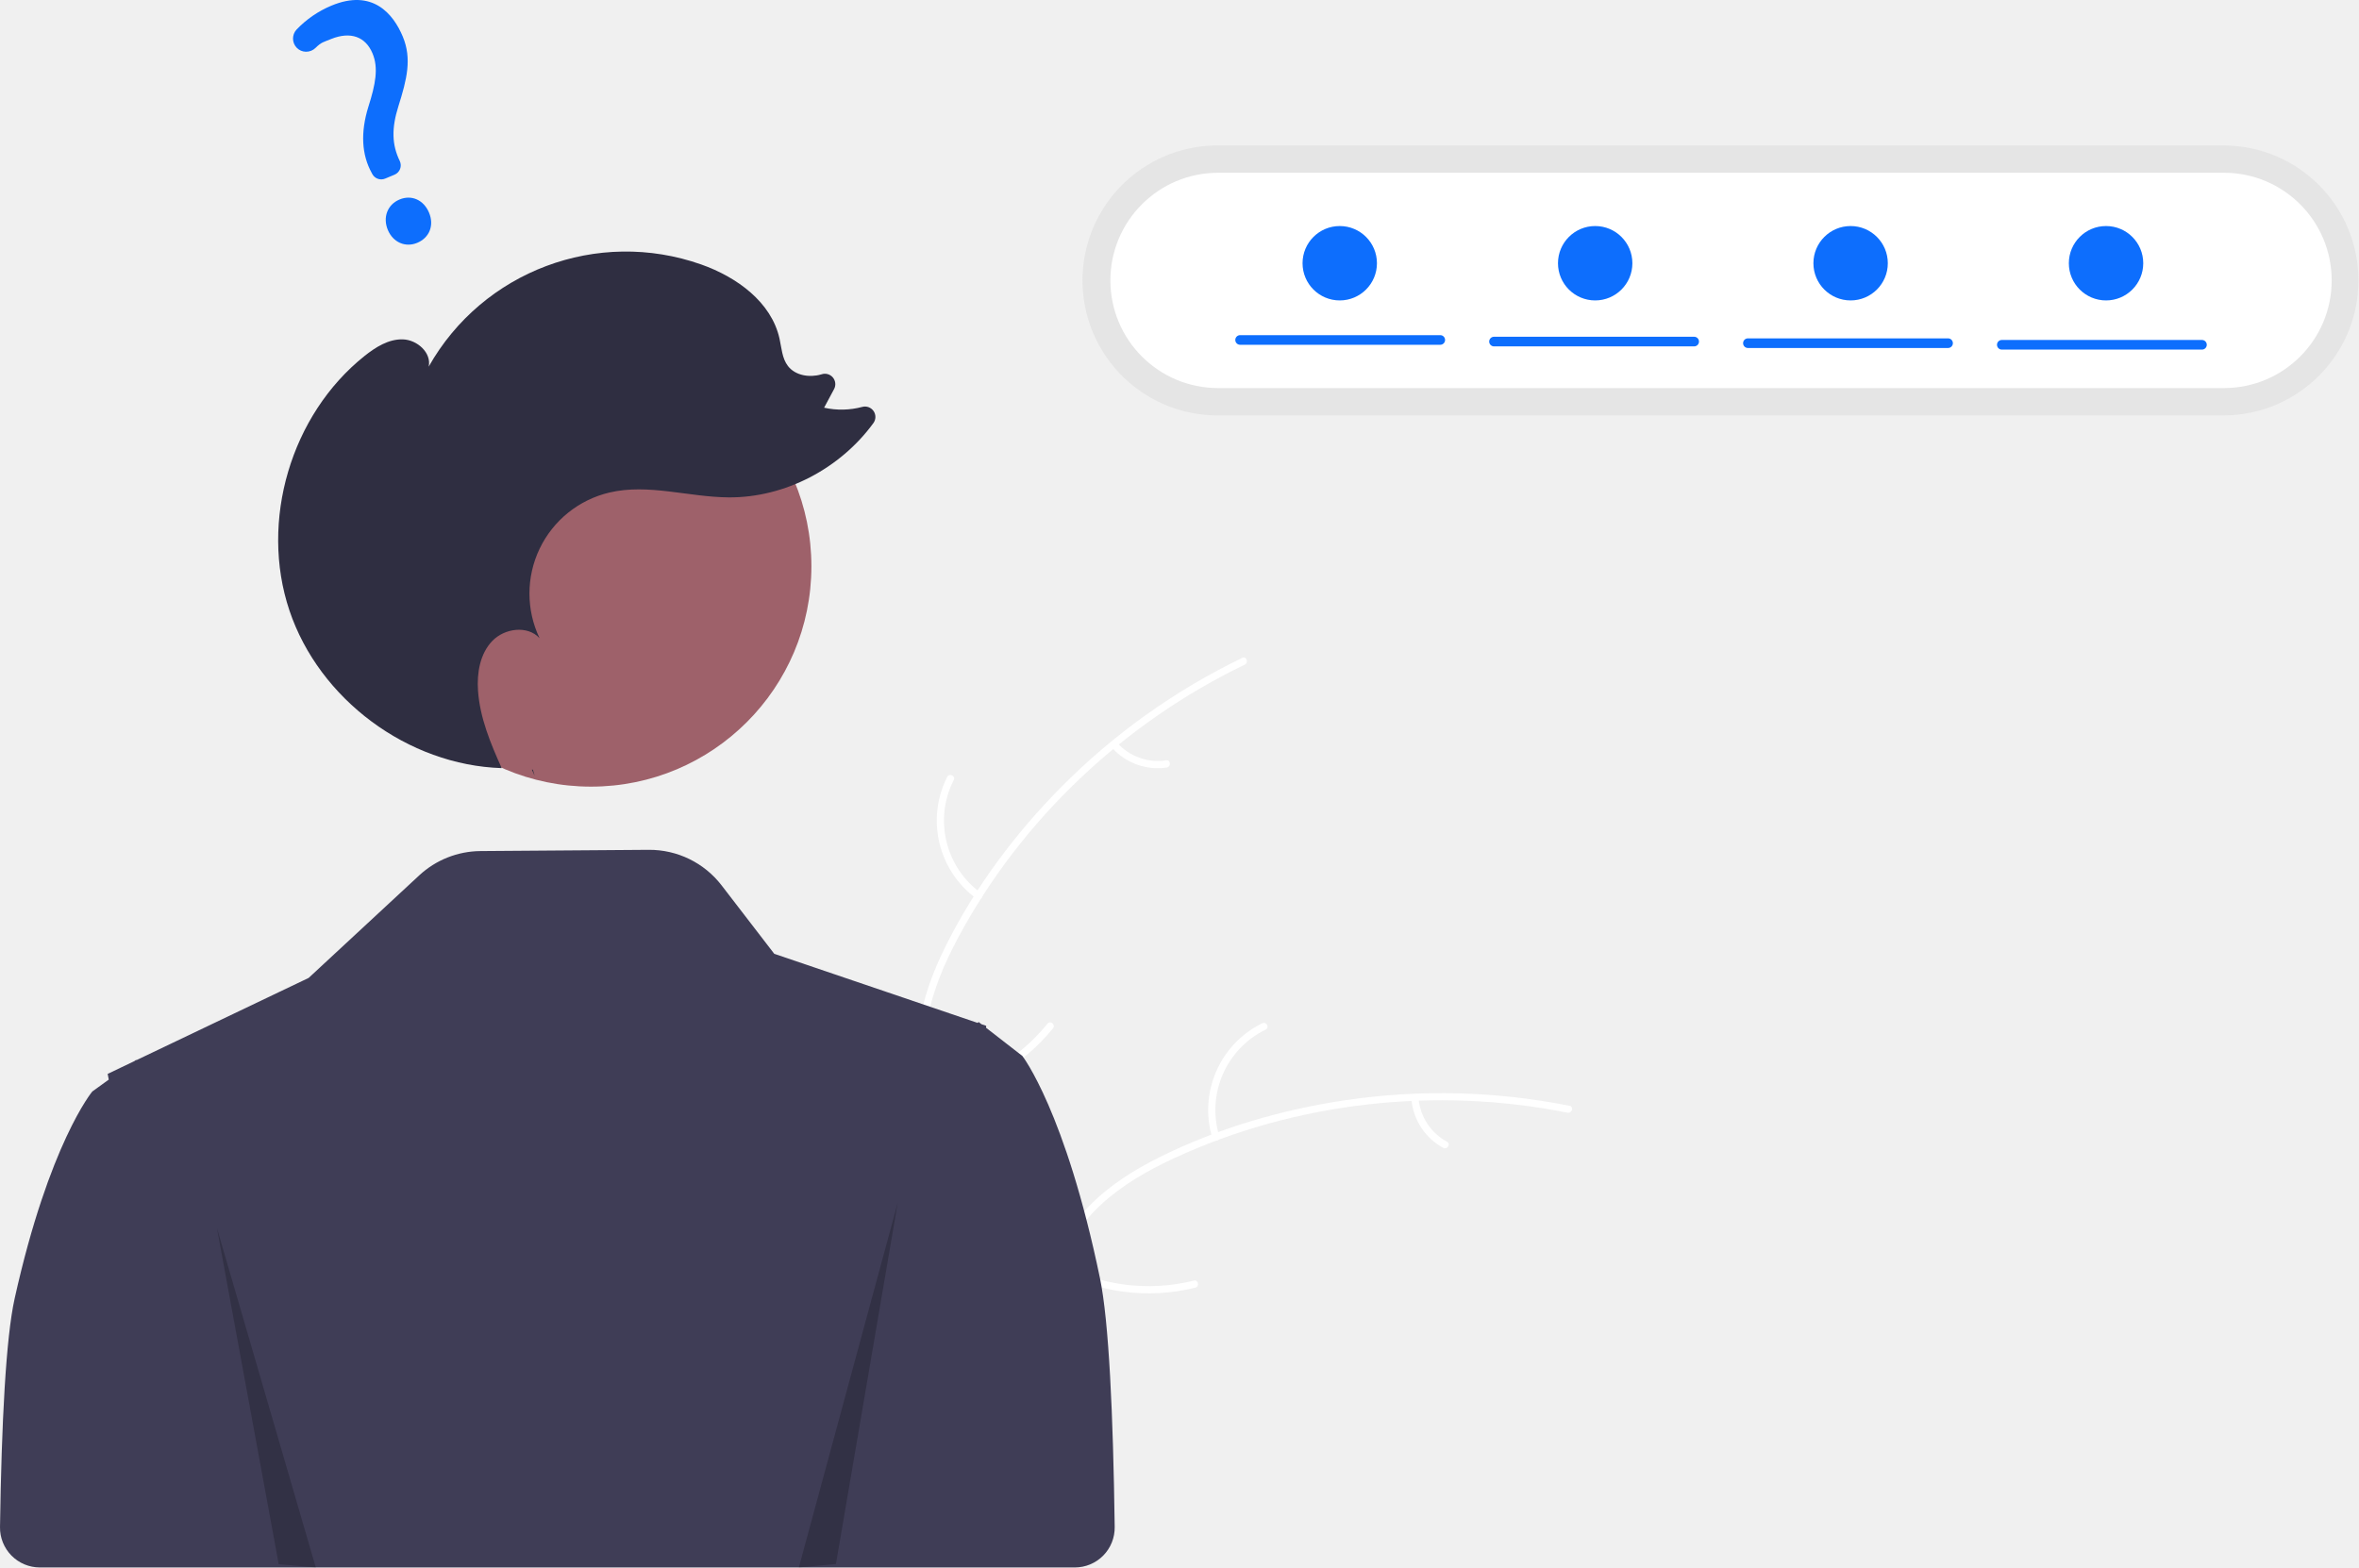
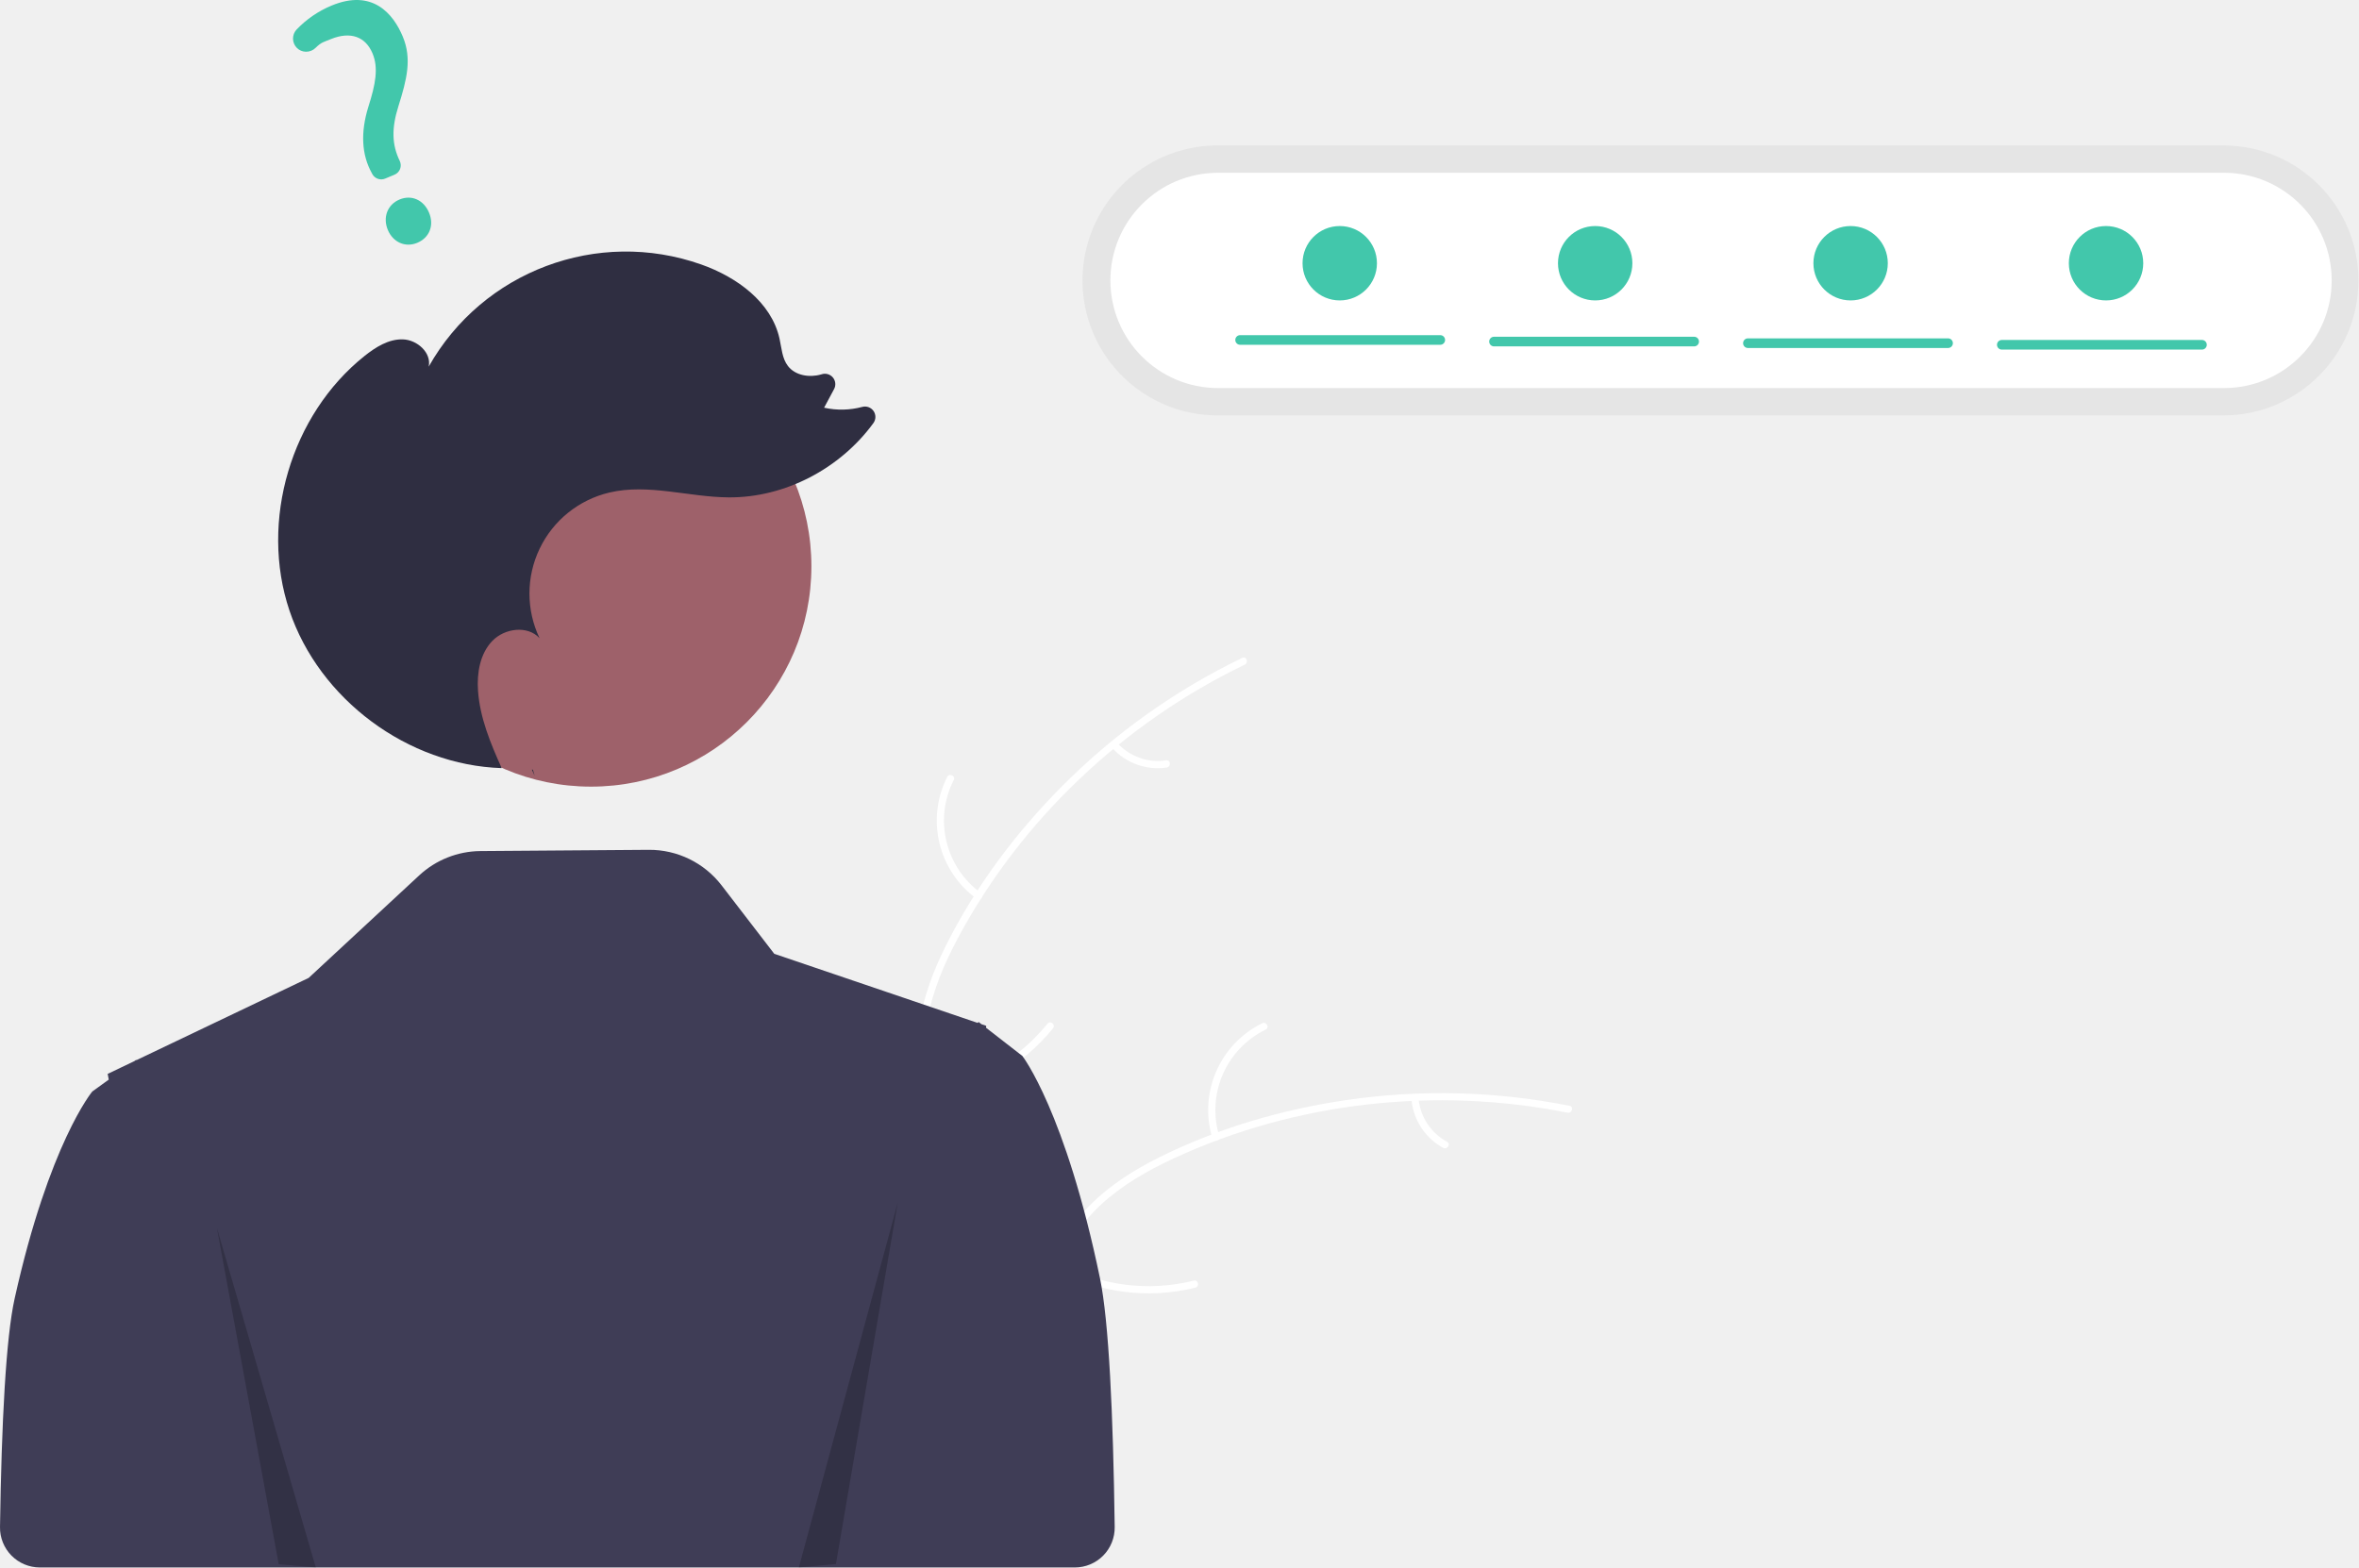
<svg xmlns="http://www.w3.org/2000/svg" data-name="Layer 1" width="951.235" height="632.162" viewBox="0 0 951.235 632.162">
  <path d="M465.591,496.884c32.599-57.345,94.782-101.377,160.608-97.135a303.919,303.919,0,0,0-79.931,192.744c-1.081,27.644.595,58.502-17.759,79.201-11.42,12.88-28.877,19.117-46.04,20.426-17.164,1.308-34.324-1.793-51.259-4.881l-4.108,1.261C425.537,622.556,432.992,554.23,465.591,496.884Z" transform="translate(-124.3823 -133.0693)" fill="#f0f0f0" />
  <path d="M626.297,401.13C577.62,424.563,536.113,463.7,510.633,511.429c-5.509,10.319-10.199,21.266-12.244,32.841-2.047,11.58-.617,22.603,3.338,33.602,3.616,10.055,8.479,19.921,9.588,30.68,1.169,11.34-3.004,21.944-10.515,30.359-9.19,10.296-21.531,16.677-33.817,22.497-13.641,6.462-27.912,12.958-37.573,25.019-1.171,1.461-3.37-.441-2.201-1.9,16.809-20.983,45.583-24.928,65.536-41.831,9.31-7.887,16.3-18.628,15.859-31.214-.386-11.005-5.392-21.184-9.141-31.333-3.937-10.657-5.9-21.372-4.488-32.734,1.444-11.622,5.716-22.776,10.937-33.191,11.774-23.488,27.887-45.051,46.345-63.691a264.375,264.375,0,0,1,73.099-52.155c1.681-.809,2.612,1.947.942,2.751Z" transform="translate(-124.3823 -133.0693)" fill="#fff" />
  <path d="M518.097,495.478a38.974,38.974,0,0,1-11.761-49.077c.851-1.666,3.48-.421,2.627,1.247a36.089,36.089,0,0,0,11.033,45.63c1.515,1.097-.393,3.291-1.9,2.201Z" transform="translate(-124.3823 -133.0693)" fill="#fff" />
  <path d="M499.222,573.016A75.118,75.118,0,0,0,546.783,545.906c1.176-1.457,3.375.444,2.201,1.9A78.134,78.134,0,0,1,499.435,575.915c-1.855.266-2.058-2.635-.213-2.899Z" transform="translate(-124.3823 -133.0693)" fill="#fff" />
  <path d="M574.907,432.685a22.061,22.061,0,0,0,19.718,7.03c1.851-.289,2.052,2.612.213,2.899a24.721,24.721,0,0,1-21.83-7.728,1.502,1.502,0,0,1-.151-2.05,1.461,1.461,0,0,1,2.05-.151Z" transform="translate(-124.3823 -133.0693)" fill="#fff" />
  <path d="M757.173,580.652c-1.151.213-2.302.427-3.463.662a290.53,290.53,0,0,0-45.425,12.557c-1.149.4-2.308.823-3.443,1.255a306.284,306.284,0,0,0-96.329,58.622,297.44,297.44,0,0,0-31.2,32.695c-13.196,16.123-26.221,34.654-43.465,45.166a51.028,51.028,0,0,1-5.552,3.01l-99.338-41.204c-.179-.207-.368-.392-.548-.599l-4.041-1.464c.451-.636.932-1.287,1.383-1.923.26-.37.542-.731.802-1.102.18-.244.362-.488.511-.718.06-.081.121-.162.171-.221.149-.23.311-.429.451-.636q4.02-5.465,8.13-10.892c.009-.023.009-.023.041-.036,20.951-27.516,44.382-53.525,71.017-75.151.802-.65,1.611-1.324,2.458-1.955a283.824,283.824,0,0,1,38.364-25.951,250.912,250.912,0,0,1,22.758-11.253A208.652,208.652,0,0,1,633.669,545.389c43.431-4.033,87.669,5.869,120.98,33.154C755.5,579.241,756.331,579.931,757.173,580.652Z" transform="translate(-124.3823 -133.0693)" fill="#f0f0f0" />
  <path d="M756.427,581.82c-52.975-10.597-109.678-4.339-158.759,18.43-10.611,4.923-20.947,10.84-29.549,18.85-8.606,8.014-14.101,17.676-17.565,28.839-3.167,10.205-5.224,21.011-10.816,30.269-5.895,9.758-15.61,15.712-26.674,17.909-13.537,2.688-27.232.352-40.545-2.397-14.782-3.053-30.088-6.459-45.063-2.646-1.814.462-2.425-2.381-.613-2.842,26.055-6.634,51.404,7.541,77.512,6.058,12.183-.692,24.23-5.06,31.455-15.374,6.318-9.019,8.449-20.16,11.566-30.521,3.273-10.879,8.157-20.616,16.124-28.838,8.151-8.41,18.277-14.744,28.715-19.916,23.542-11.665,49.39-19.181,75.35-22.951a264.375,264.375,0,0,1,89.766,2.367c1.83.366.913,3.127-.905,2.763Z" transform="translate(-124.3823 -133.0693)" fill="#fff" />
  <path d="M613.231,592.008a38.974,38.974,0,0,1,20.158-46.266c1.682-.817,3.032,1.759,1.347,2.577a36.089,36.089,0,0,0-18.663,43.076c.549,1.788-2.296,2.391-2.842.613Z" transform="translate(-124.3823 -133.0693)" fill="#fff" />
  <path d="M551.478,642.554a75.118,75.118,0,0,0,54.296,6.99c1.816-.456,2.427,2.387.613,2.842a78.135,78.135,0,0,1-56.485-7.388c-1.641-.905-.057-3.343,1.576-2.443Z" transform="translate(-124.3823 -133.0693)" fill="#fff" />
  <path d="M696.396,576.075a22.061,22.061,0,0,0,11.511,17.484c1.652.884.066,3.321-1.576,2.443a24.721,24.721,0,0,1-12.777-19.314,1.502,1.502,0,0,1,1.114-1.728,1.461,1.461,0,0,1,1.728,1.114Z" transform="translate(-124.3823 -133.0693)" fill="#fff" />
  <path d="M567.941,648.631c-13.912-67.267-31.302-89.694-31.302-89.694l-6.643-5.152-7.989-6.206.039-.798-1.895-.644-.445-.346-.729-.56-.117.126-.248.256-36.152-12.289-45.865-15.579L415.355,490.14a36.734,36.734,0,0,0-29.387-14.334l-67.829.502a36.734,36.734,0,0,0-24.71,9.801l-44.583,41.354-69.469,33.178-.117-.117-.729.521-10.734,5.132.443,2.306-6.643,4.794s-17.39,20.868-31.302,83.459c-3.539,15.926-5.281,50.09-5.91,92.188a16.069,16.069,0,0,0,16.062,16.307H511.494v-0H557.806a16.072,16.072,0,0,0,16.063-16.291C573.254,703.131,571.513,665.902,567.941,648.631Z" transform="translate(-124.3823 -133.0693)" fill="#3f3d56" />
  <path d="M615.548,191.732a54.431,54.431,0,1,0,0,108.861H1021.187a54.431,54.431,0,0,0,0-108.861Z" transform="translate(-124.3823 -133.0693)" fill="#e5e5e5" />
  <path d="M615.548,202.747a43.415,43.415,0,1,0,0,86.83H1021.187a43.415,43.415,0,0,0,0-86.83Z" transform="translate(-124.3823 -133.0693)" fill="#fff" />
  <circle id="e096411a-cdc3-4e6d-bbd4-4630e1fee17e" data-name="ab6171fa-7d69-4734-b81c-8dff60f9761b" cx="238.323" cy="228.392" r="88.863" fill="#9e616a" />
  <path d="M339.972,445.973q-.569-1.254-1.136-2.516c.146.005.29.026.435.029Z" transform="translate(-124.3823 -133.0693)" fill="#2f2e41" />
  <path d="M271.371,276.64c4.494-3.585,9.747-6.884,15.494-6.699,5.746.185,11.573,5.375,10.383,11a91.318,91.318,0,0,1,109.895-41.208c14.282,5.039,28.287,15.119,31.568,29.904.842,3.795,1.023,7.957,3.393,11.039,2.988,3.886,8.705,4.765,13.412,3.398q.071-.021.141-.042a4.199,4.199,0,0,1,5.073,5.927l-4.041,7.537a32.383,32.383,0,0,0,15.428-.328,4.195,4.195,0,0,1,4.455,6.528c-13.325,18.294-35.586,30.108-58.303,29.969-16.146-.098-32.458-5.663-48.172-1.95a41.844,41.844,0,0,0-28.144,58.74c-4.827-5.28-14.159-4.03-19.097,1.147-4.938,5.177-6.216,12.904-5.719,20.041.761,10.916,5.038,21.201,9.546,31.212-37.801-1.19-73.555-27.707-85.59-63.572C229.008,343.267,241.674,300.33,271.371,276.64Z" transform="translate(-124.3823 -133.0693)" fill="#2f2e41" />
  <polygon points="87.464 495.253 112.388 630.86 127.343 632.162 87.464 495.253" opacity="0.2" />
  <polygon points="362.007 485.026 337.083 630.762 322.128 632.162 362.007 485.026" opacity="0.2" />
-   <path d="M292.629,231.001c-4.779,1.995-9.765-.191-11.857-5.2-2.123-5.085-.14-10.246,4.715-12.274,4.856-2.028,9.754.165,11.911,5.331C299.524,223.948,297.563,228.941,292.629,231.001Zm-9.154-27.482-3.8,1.587a4.099,4.099,0,0,1-5.206-1.909l-.188-.368c-4.088-7.373-4.557-16.335-1.384-26.621,2.939-9.227,4.16-15.717,1.705-21.596-2.838-6.797-8.899-8.927-16.628-5.842-2.998,1.252-3.952,1.232-6.311,3.572a5.416,5.416,0,0,1-3.921,1.593,5.235,5.235,0,0,1-3.747-1.643,5.348,5.348,0,0,1-.037-7.297,41.535,41.535,0,0,1,14.046-9.644c16.606-6.934,24.966,3.303,28.792,12.465,3.742,8.961,1.637,17.275-1.745,28.043-2.834,8.948-2.669,15.578.55,22.17a4.081,4.081,0,0,1-2.126,5.491Z" transform="translate(-124.3823 -133.0693)" fill="#0d6efd" />
-   <path d="M705.149,272.122h-80.707a1.944,1.944,0,1,1,0-3.888h80.707a1.944,1.944,0,0,1,0,3.888Z" transform="translate(-124.3823 -133.0693)" fill="#0d6efd" />
-   <path d="M807.53,272.77h-80.707a1.944,1.944,0,1,1,0-3.888h80.707a1.944,1.944,0,1,1,0,3.888Z" transform="translate(-124.3823 -133.0693)" fill="#0d6efd" />
-   <path d="M909.912,273.418H829.205a1.944,1.944,0,0,1,0-3.888h80.707a1.944,1.944,0,1,1,0,3.888Z" transform="translate(-124.3823 -133.0693)" fill="#0d6efd" />
-   <path d="M1012.294,274.066h-80.707a1.944,1.944,0,0,1,0-3.888h80.707a1.944,1.944,0,0,1,0,3.888Z" transform="translate(-124.3823 -133.0693)" fill="#0d6efd" />
-   <circle cx="540.235" cy="106.162" r="15" fill="#0d6efd" />
-   <circle cx="643.235" cy="106.162" r="15" fill="#0d6efd" />
-   <circle cx="746.235" cy="106.162" r="15" fill="#0d6efd" />
-   <circle cx="849.235" cy="106.162" r="15" fill="#0d6efd" />
+   <path d="M292.629,231.001c-4.779,1.995-9.765-.191-11.857-5.2-2.123-5.085-.14-10.246,4.715-12.274,4.856-2.028,9.754.165,11.911,5.331C299.524,223.948,297.563,228.941,292.629,231.001Zm-9.154-27.482-3.8,1.587a4.099,4.099,0,0,1-5.206-1.909l-.188-.368c-4.088-7.373-4.557-16.335-1.384-26.621,2.939-9.227,4.16-15.717,1.705-21.596-2.838-6.797-8.899-8.927-16.628-5.842-2.998,1.252-3.952,1.232-6.311,3.572a5.416,5.416,0,0,1-3.921,1.593,5.235,5.235,0,0,1-3.747-1.643,5.348,5.348,0,0,1-.037-7.297,41.535,41.535,0,0,1,14.046-9.644c16.606-6.934,24.966,3.303,28.792,12.465,3.742,8.961,1.637,17.275-1.745,28.043-2.834,8.948-2.669,15.578.55,22.17a4.081,4.081,0,0,1-2.126,5.491Z" transform="translate(-124.3823 -133.0693)" fill="#42c7ab" />
+   <path d="M705.149,272.122h-80.707a1.944,1.944,0,1,1,0-3.888h80.707a1.944,1.944,0,0,1,0,3.888Z" transform="translate(-124.3823 -133.0693)" fill="#42c7ab" />
+   <path d="M807.53,272.77h-80.707a1.944,1.944,0,1,1,0-3.888h80.707a1.944,1.944,0,1,1,0,3.888Z" transform="translate(-124.3823 -133.0693)" fill="#42c7ab" />
+   <path d="M909.912,273.418H829.205a1.944,1.944,0,0,1,0-3.888h80.707a1.944,1.944,0,1,1,0,3.888Z" transform="translate(-124.3823 -133.0693)" fill="#42c7ab" />
+   <path d="M1012.294,274.066h-80.707a1.944,1.944,0,0,1,0-3.888h80.707a1.944,1.944,0,0,1,0,3.888Z" transform="translate(-124.3823 -133.0693)" fill="#42c7ab" />
+   <circle cx="540.235" cy="106.162" r="15" fill="#42c7ab" />
+   <circle cx="643.235" cy="106.162" r="15" fill="#42c7ab" />
+   <circle cx="746.235" cy="106.162" r="15" fill="#42c7ab" />
+   <circle cx="849.235" cy="106.162" r="15" fill="#42c7ab" />
</svg>
